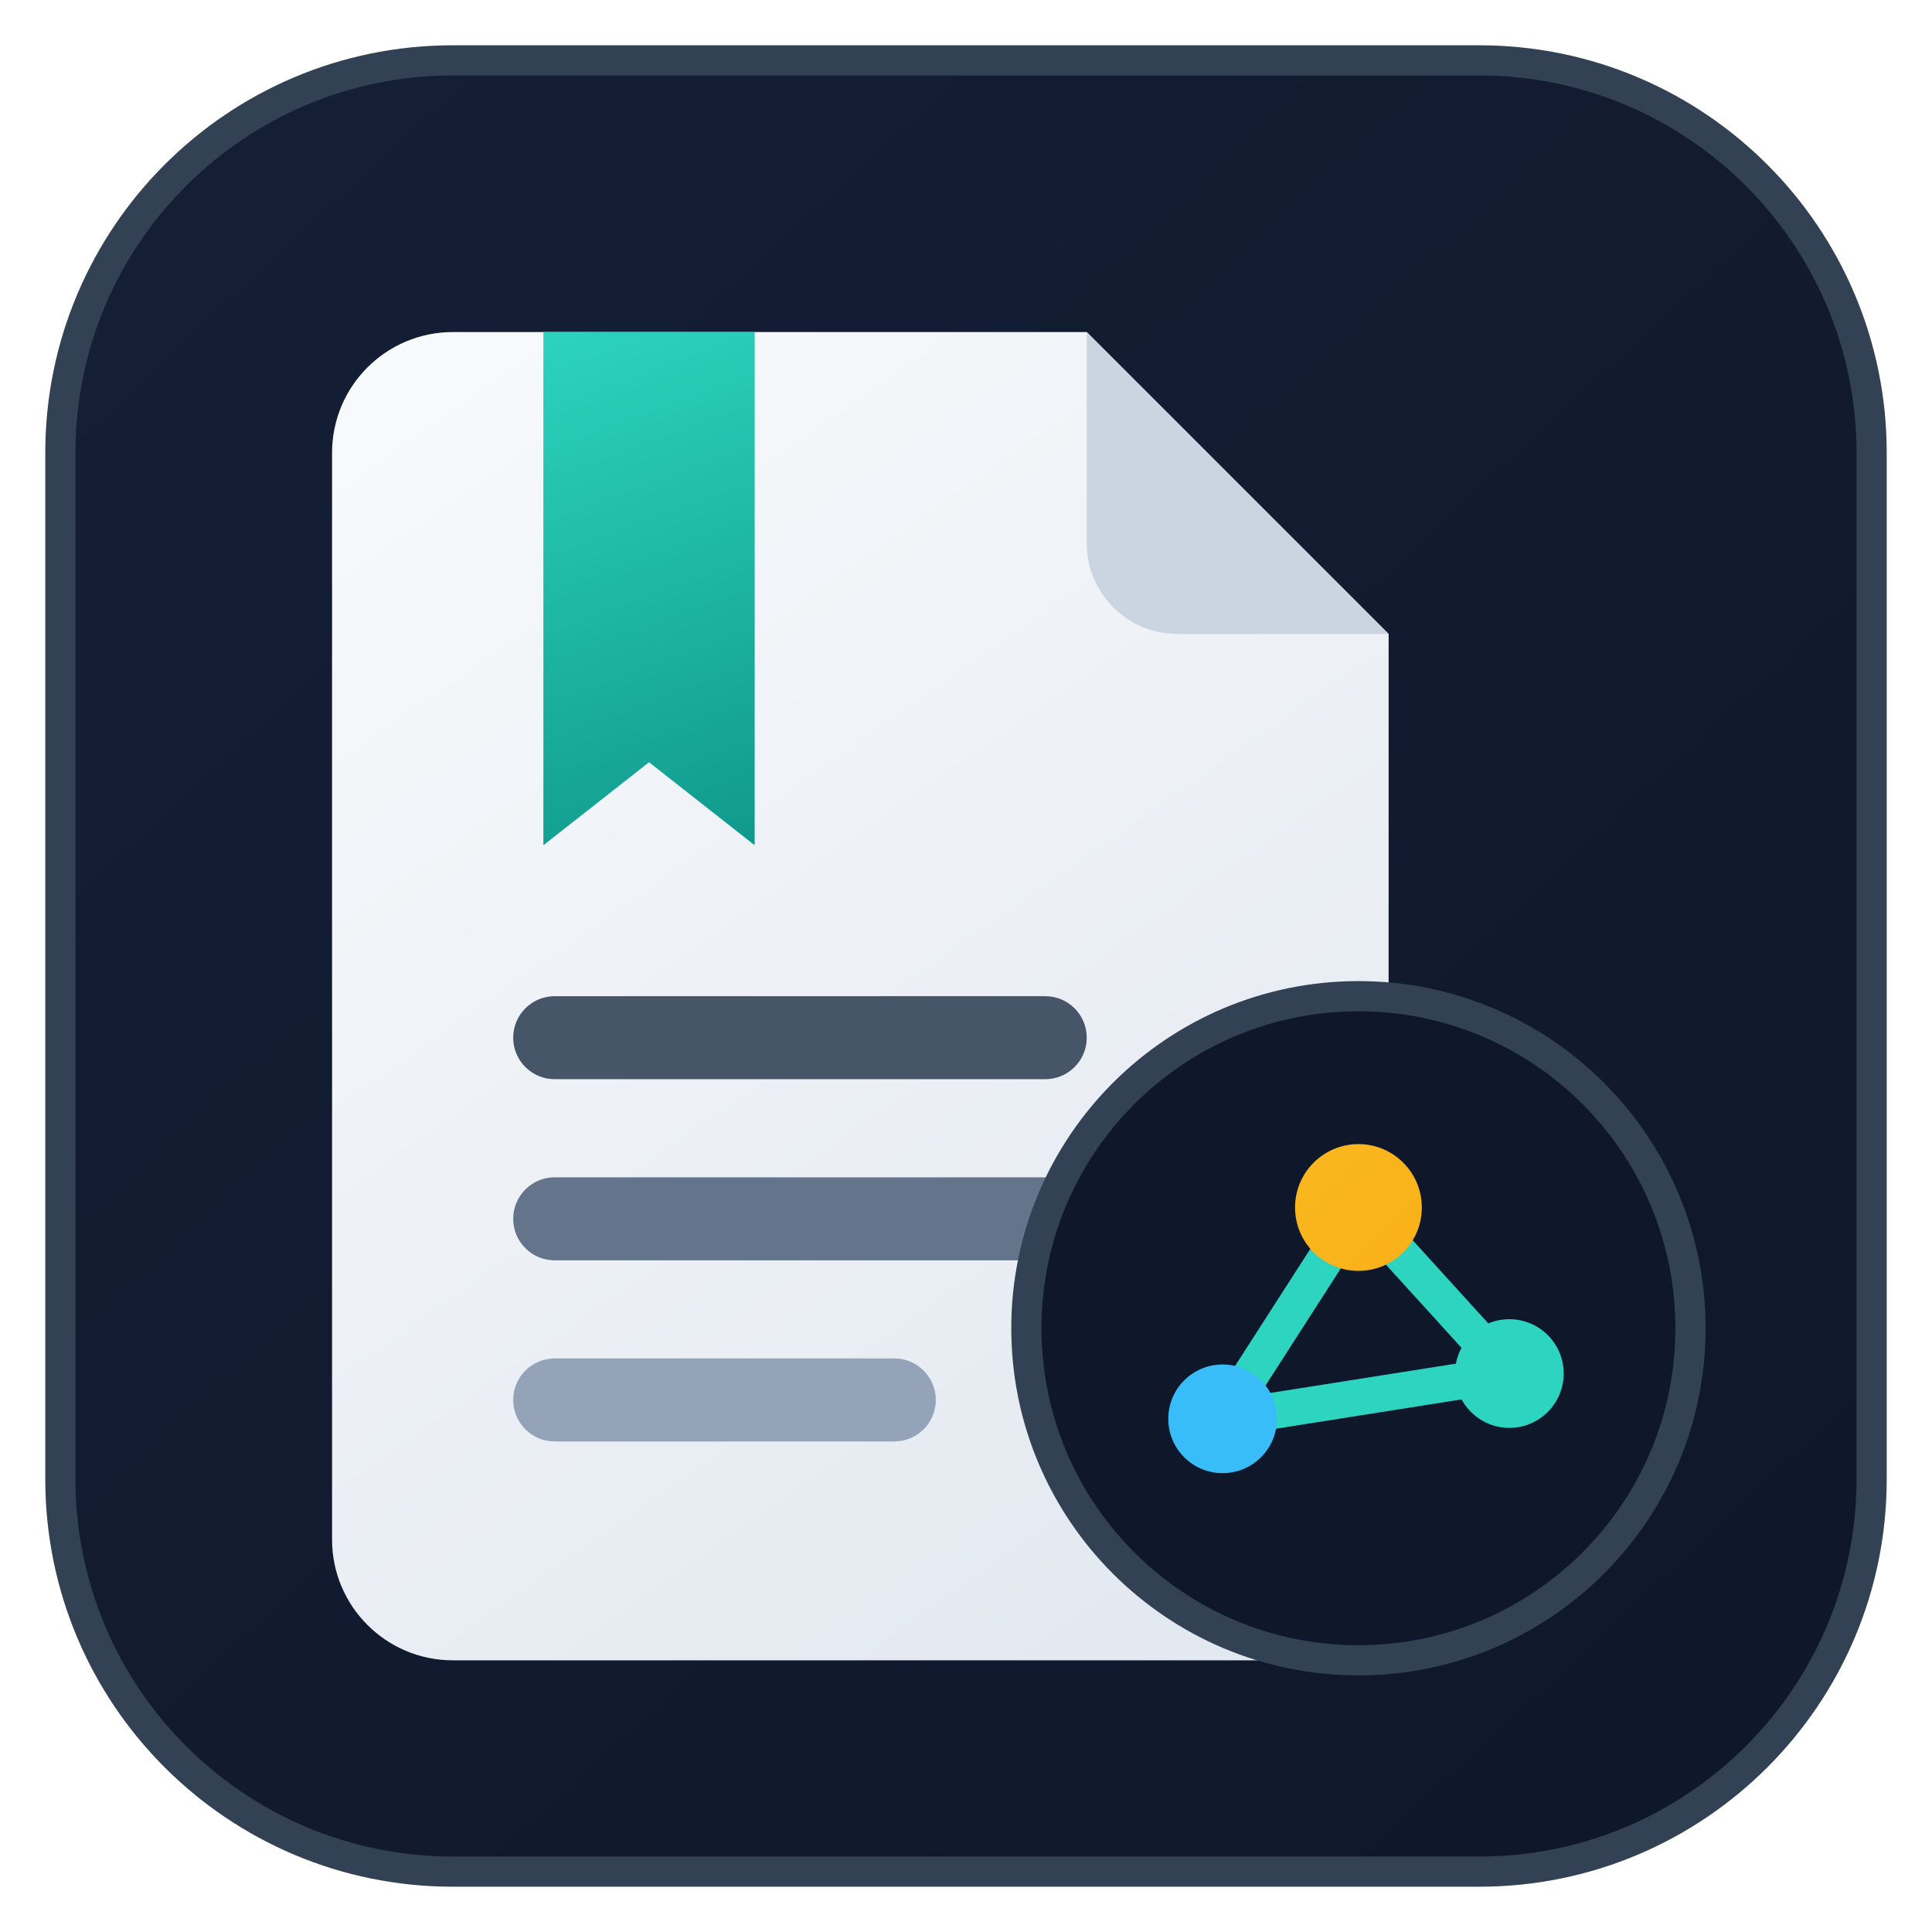
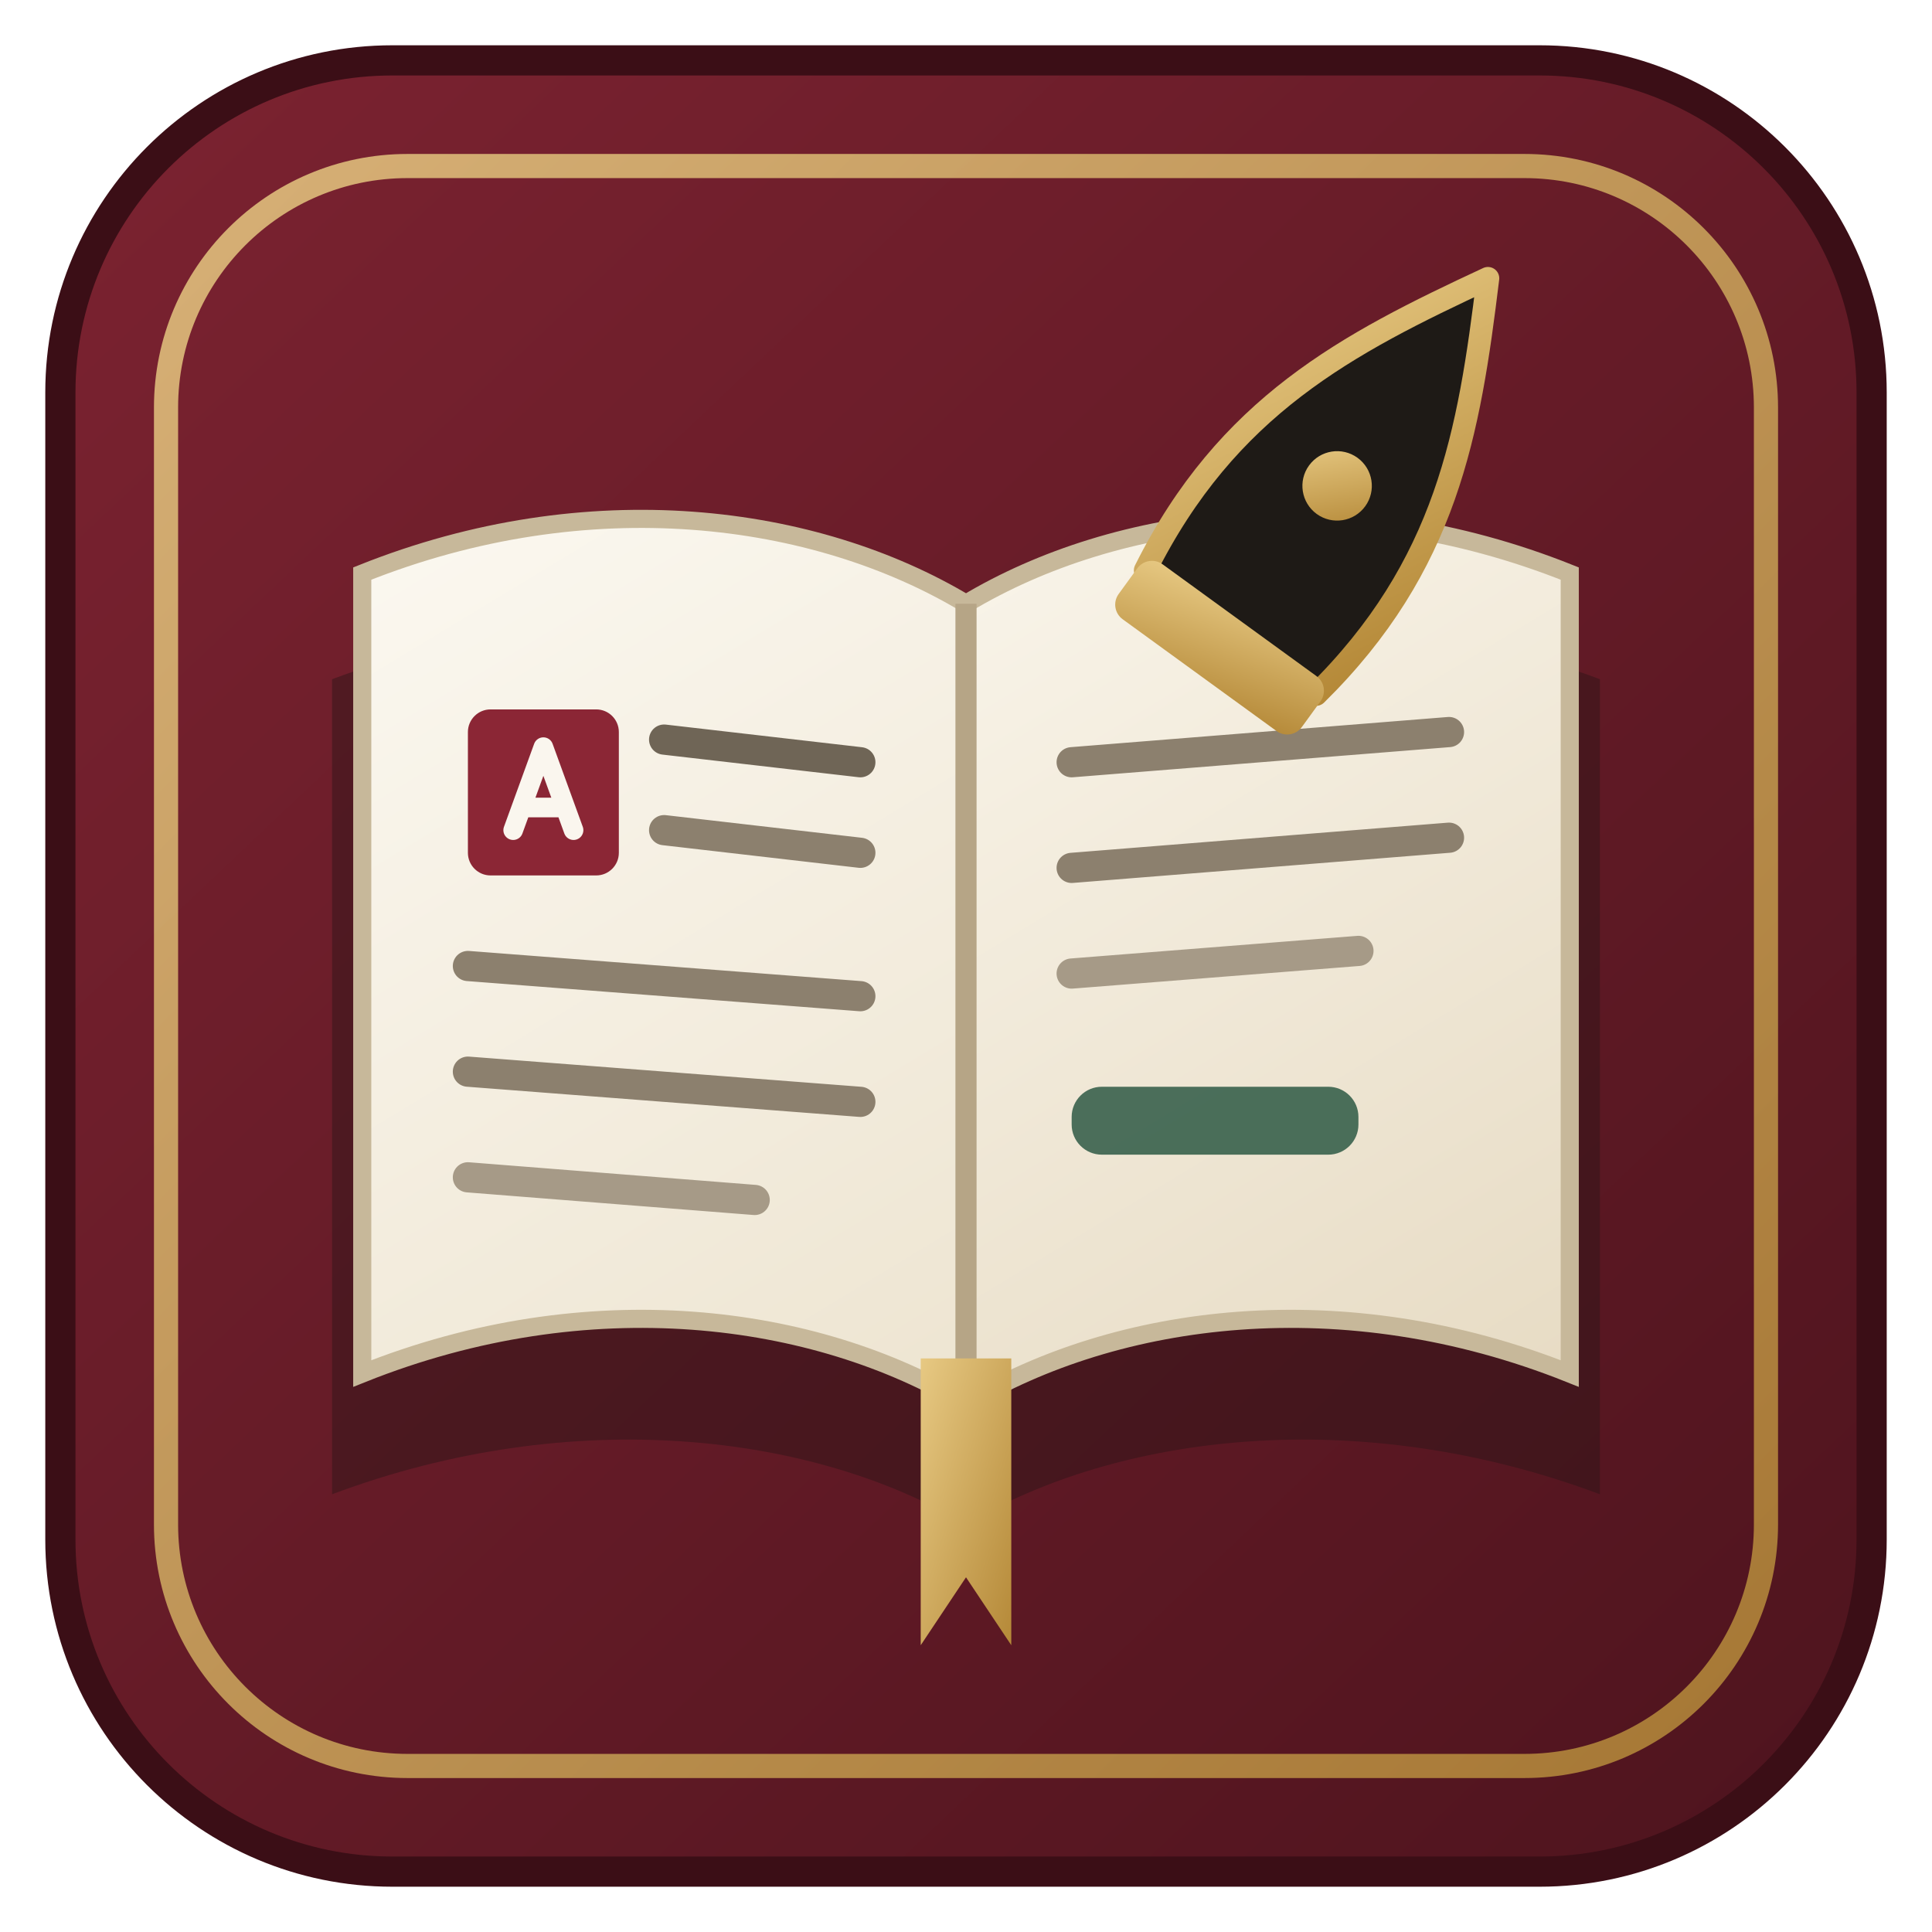
<svg xmlns="http://www.w3.org/2000/svg" viewBox="0 0 128 128" fill="none">
  <defs>
-     <linearGradient id="bg" x1="12" y1="8" x2="116" y2="120" gradientUnits="userSpaceOnUse">
-       <stop offset="0%" stop-color="#141E35" />
-       <stop offset="100%" stop-color="#0F172A" />
+     <linearGradient id="cover" x1="10" y1="8" x2="118" y2="122" gradientUnits="userSpaceOnUse">
+       <stop offset="0%" stop-color="#7A2230" />
+       <stop offset="100%" stop-color="#4F141E" />
    </linearGradient>
-     <linearGradient id="page" x1="28" y1="20" x2="88" y2="106" gradientUnits="userSpaceOnUse">
-       <stop offset="0%" stop-color="#F8FAFC" />
-       <stop offset="100%" stop-color="#E2E8F0" />
+     <linearGradient id="leftLeaf" x1="24" y1="30" x2="64" y2="96" gradientUnits="userSpaceOnUse">
+       <stop offset="0%" stop-color="#FCF9F2" />
+       <stop offset="100%" stop-color="#EDE4D0" />
    </linearGradient>
-     <linearGradient id="ribbon" x1="40" y1="20" x2="54" y2="58" gradientUnits="userSpaceOnUse">
-       <stop offset="0%" stop-color="#2DD4BF" />
-       <stop offset="100%" stop-color="#0D9488" />
+     <linearGradient id="rightLeaf" x1="64" y1="30" x2="104" y2="96" gradientUnits="userSpaceOnUse">
+       <stop offset="0%" stop-color="#FAF6EC" />
+       <stop offset="100%" stop-color="#E6DAC2" />
    </linearGradient>
-     <linearGradient id="accent" x1="76" y1="70" x2="112" y2="106" gradientUnits="userSpaceOnUse">
-       <stop offset="0%" stop-color="#FBBF24" />
-       <stop offset="100%" stop-color="#F59E0B" />
+     <linearGradient id="gold" x1="0" y1="0" x2="1" y2="1">
+       <stop offset="0%" stop-color="#E7C983" />
+       <stop offset="100%" stop-color="#B58938" />
    </linearGradient>
  </defs>
-   <rect x="4" y="4" width="120" height="120" rx="26" fill="url(#bg)" stroke="#334155" stroke-width="2" />
-   <path d="M30 22h42l20 20v60a8 8 0 0 1-8 8H30a8 8 0 0 1-8-8V30a8 8 0 0 1 8-8Z" fill="url(#page)" />
-   <path d="M72 22v14a6 6 0 0 0 6 6h14L72 22Z" fill="#CBD5E1" />
-   <path d="M36 22h14v34l-7-5.5L36 56V22Z" fill="url(#ribbon)" />
-   <rect x="34" y="66" width="38" height="5.5" rx="2.75" fill="#475569" />
-   <rect x="34" y="78" width="46" height="5.5" rx="2.75" fill="#64748B" />
-   <rect x="34" y="90" width="28" height="5.5" rx="2.75" fill="#94A3B8" />
-   <circle cx="90" cy="88" r="22" fill="#0F172A" stroke="#334155" stroke-width="2" />
-   <path d="M81 94l9-14 10 11-19 3Z" stroke="#2DD4BF" stroke-width="2.4" stroke-linejoin="round" />
-   <circle cx="90" cy="80" r="4.2" fill="url(#accent)" />
-   <circle cx="81" cy="94" r="3.6" fill="#38BDF8" />
-   <circle cx="100" cy="91" r="3.6" fill="#2DD4BF" />
+   <rect x="4" y="4" width="120" height="120" rx="22" fill="url(#cover)" stroke="#3B0E16" stroke-width="2" />
+   <rect x="11" y="11" width="106" height="106" rx="16" stroke="url(#gold)" stroke-width="1.6" stroke-opacity="0.85" />
+   <path d="M22 41 C38 35, 54 37, 64 43 C74 37, 90 35, 106 41 L106 95 C90 89, 74 91, 64 97 C54 91, 38 89, 22 95 Z" fill="#2B1418" fill-opacity="0.45" transform="translate(0, 4)" />
+   <path d="M24 38 C39 32, 54 34, 64 40 L64 93 C54 87, 39 85, 24 91 Z" fill="url(#leftLeaf)" stroke="#C7B89A" stroke-width="1.2" />
+   <path d="M104 38 C89 32, 74 34, 64 40 L64 93 C74 87, 89 85, 104 91 Z" fill="url(#rightLeaf)" stroke="#C7B89A" stroke-width="1.2" />
+   <line x1="64" y1="40" x2="64" y2="93" stroke="#B6A586" stroke-width="1.4" />
+   <rect x="31" y="47" width="10" height="11" rx="1.5" fill="#8B2635" />
+   <path d="M34 55 L36 49.5 L38 55 M34.7 53.5 L37.3 53.5" stroke="#FAF6EE" stroke-width="1.3" stroke-linecap="round" stroke-linejoin="round" />
+   <line x1="44" y1="49" x2="57" y2="50.5" stroke="#6F6556" stroke-width="2" stroke-linecap="round" />
+   <line x1="44" y1="55" x2="57" y2="56.5" stroke="#8C806E" stroke-width="2" stroke-linecap="round" />
+   <line x1="31" y1="64" x2="57" y2="66" stroke="#8C806E" stroke-width="2" stroke-linecap="round" />
+   <line x1="31" y1="71" x2="57" y2="73" stroke="#8C806E" stroke-width="2" stroke-linecap="round" />
+   <line x1="31" y1="78" x2="50" y2="79.5" stroke="#A69A87" stroke-width="2" stroke-linecap="round" />
+   <line x1="71" y1="50.5" x2="96" y2="48.5" stroke="#8C806E" stroke-width="2" stroke-linecap="round" />
+   <line x1="71" y1="57.5" x2="96" y2="55.5" stroke="#8C806E" stroke-width="2" stroke-linecap="round" />
+   <line x1="71" y1="64.5" x2="90" y2="63" stroke="#A69A87" stroke-width="2" stroke-linecap="round" />
+   <rect x="71" y="72" width="19" height="4.5" rx="2" fill="#2E5A44" fill-opacity="0.85" />
+   <path d="M61 90 L67 90 L67 109 L64 104.5 L61 109 Z" fill="url(#gold)" />
+   <g transform="translate(88, 33) rotate(36)">
+     <path d="M0 -18 C5 -9, 9 -1, 7 11 L-7 11 C-9 -1, -5 -9, 0 -18 Z" fill="#1E1A16" stroke="url(#gold)" stroke-width="1.5" stroke-linejoin="round" />
+     <line x1="0" y1="-16" x2="0" y2="-1" stroke="url(#gold)" stroke-width="1.3" />
+     <circle cx="0" cy="-1" r="2.3" fill="url(#gold)" />
+     <rect x="-7.5" y="10" width="15" height="4.5" rx="1.2" fill="url(#gold)" />
+   </g>
</svg>
